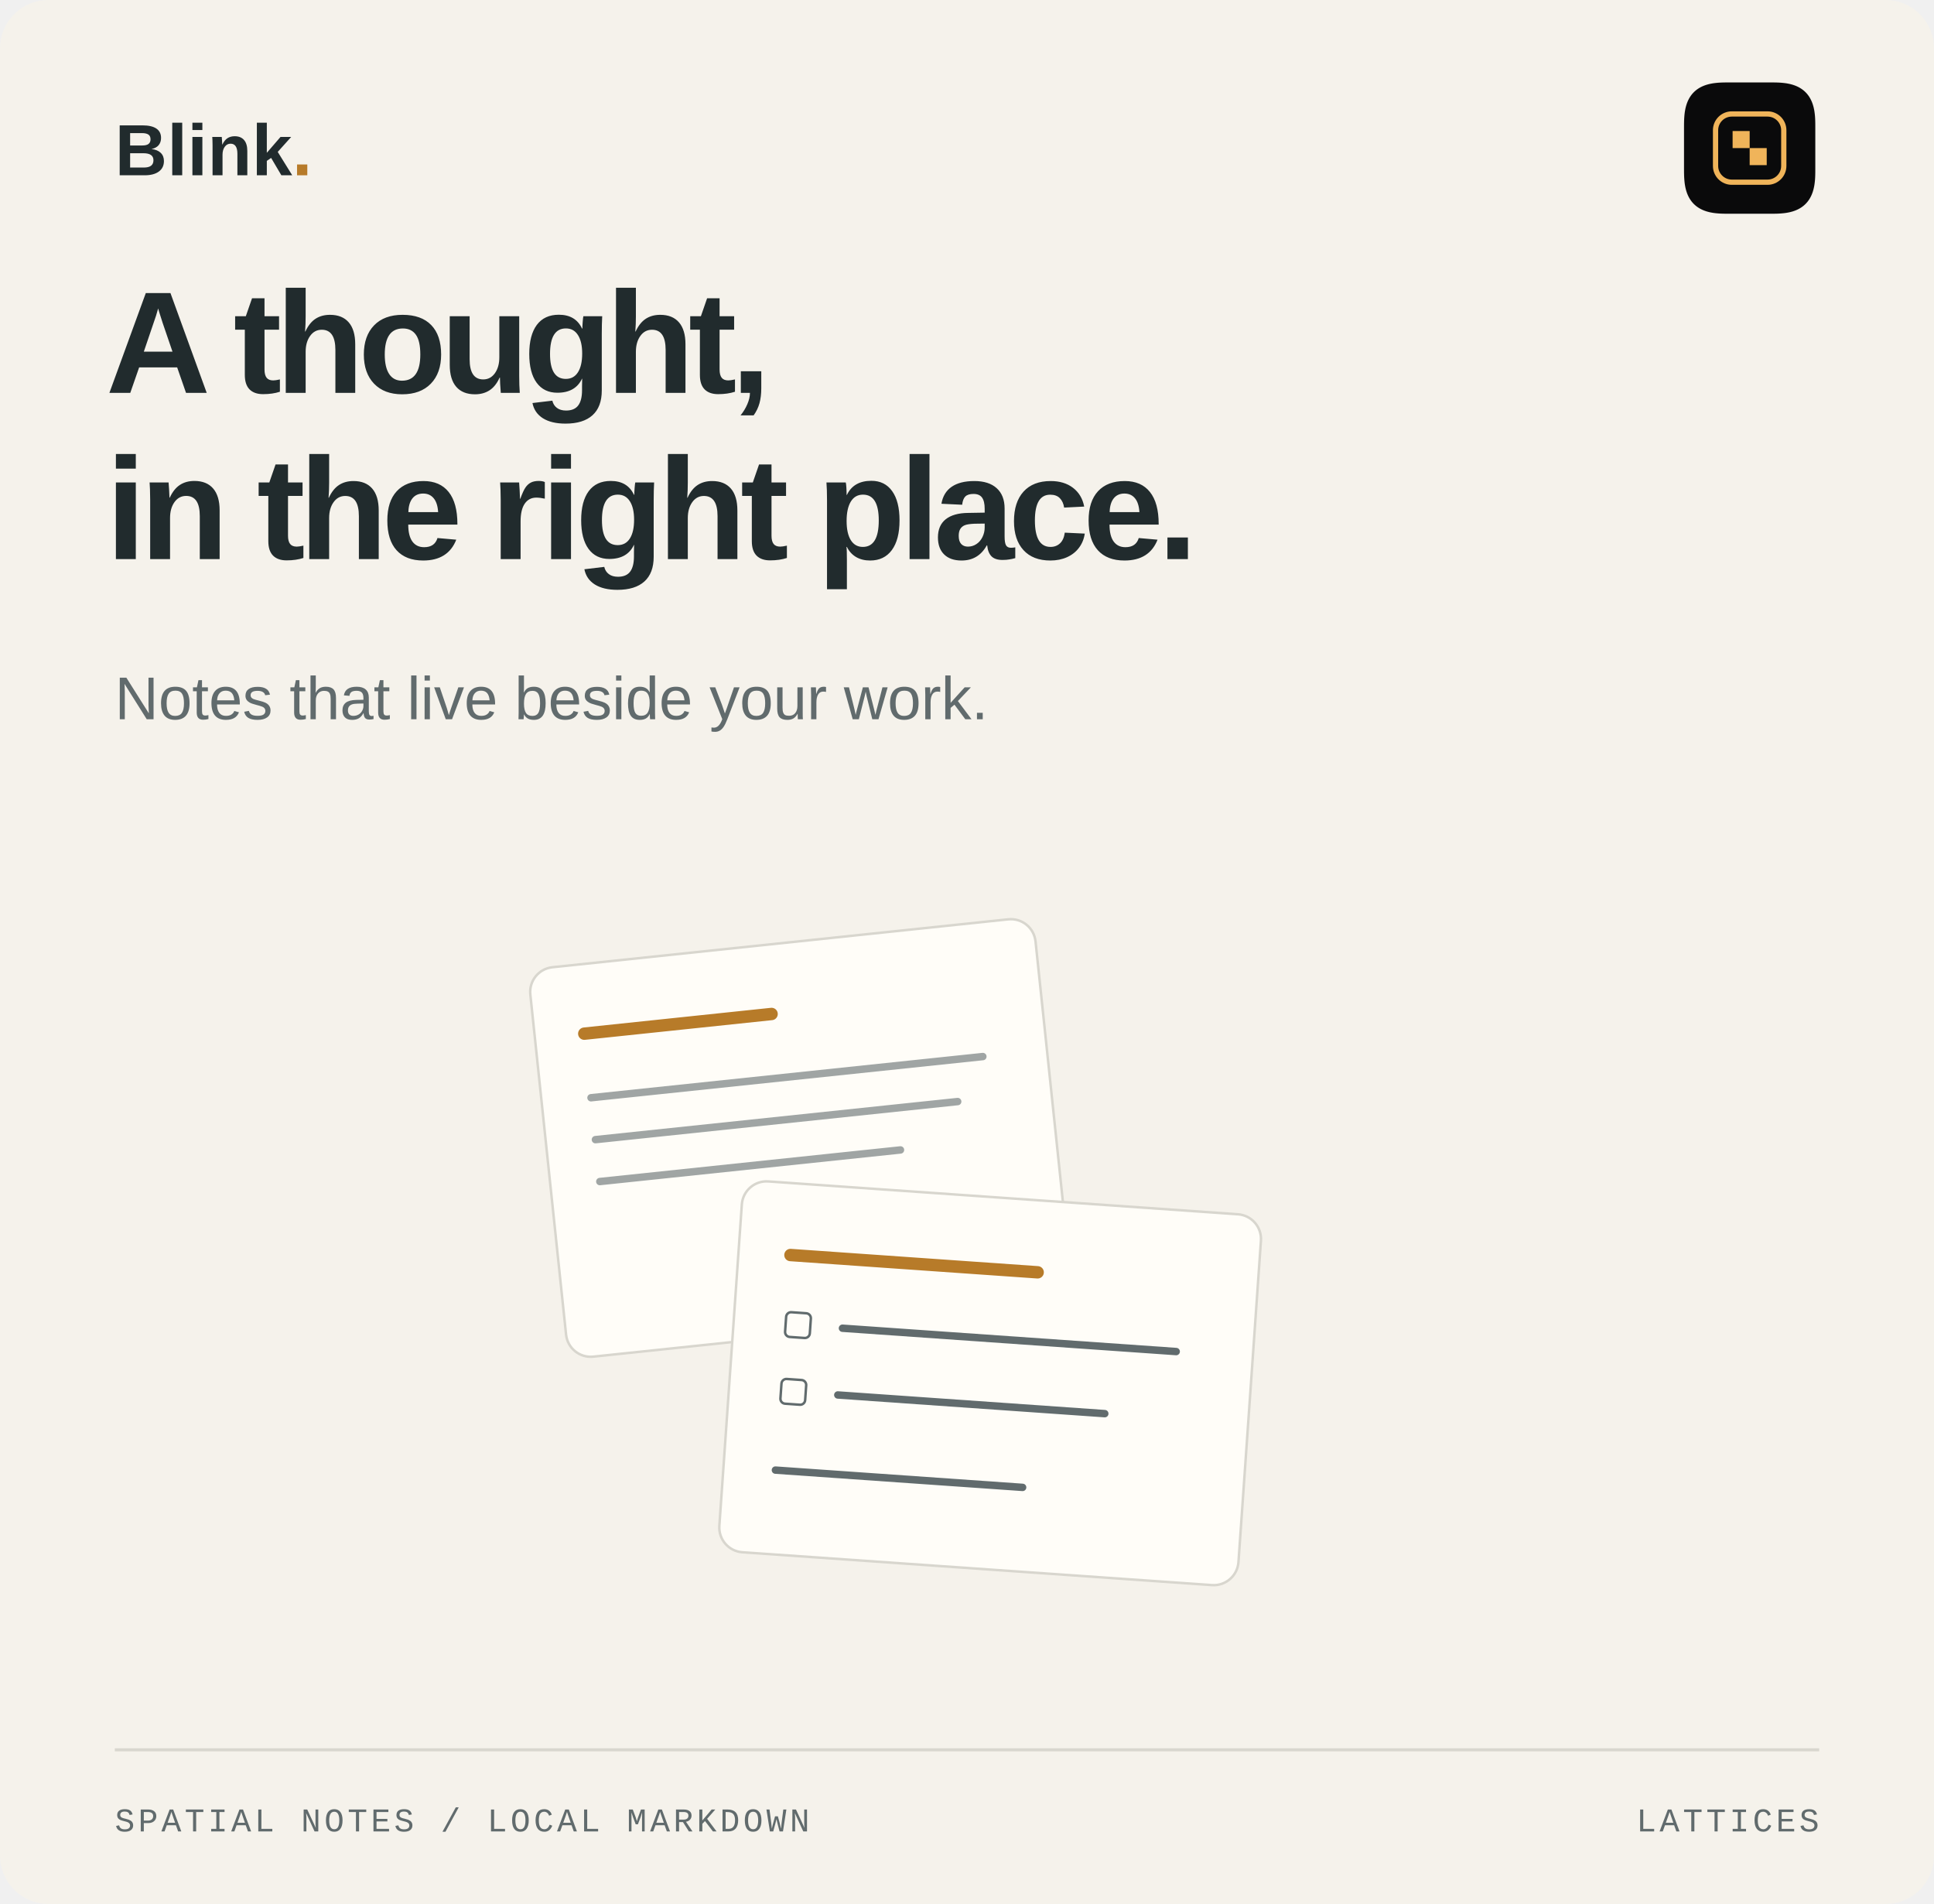
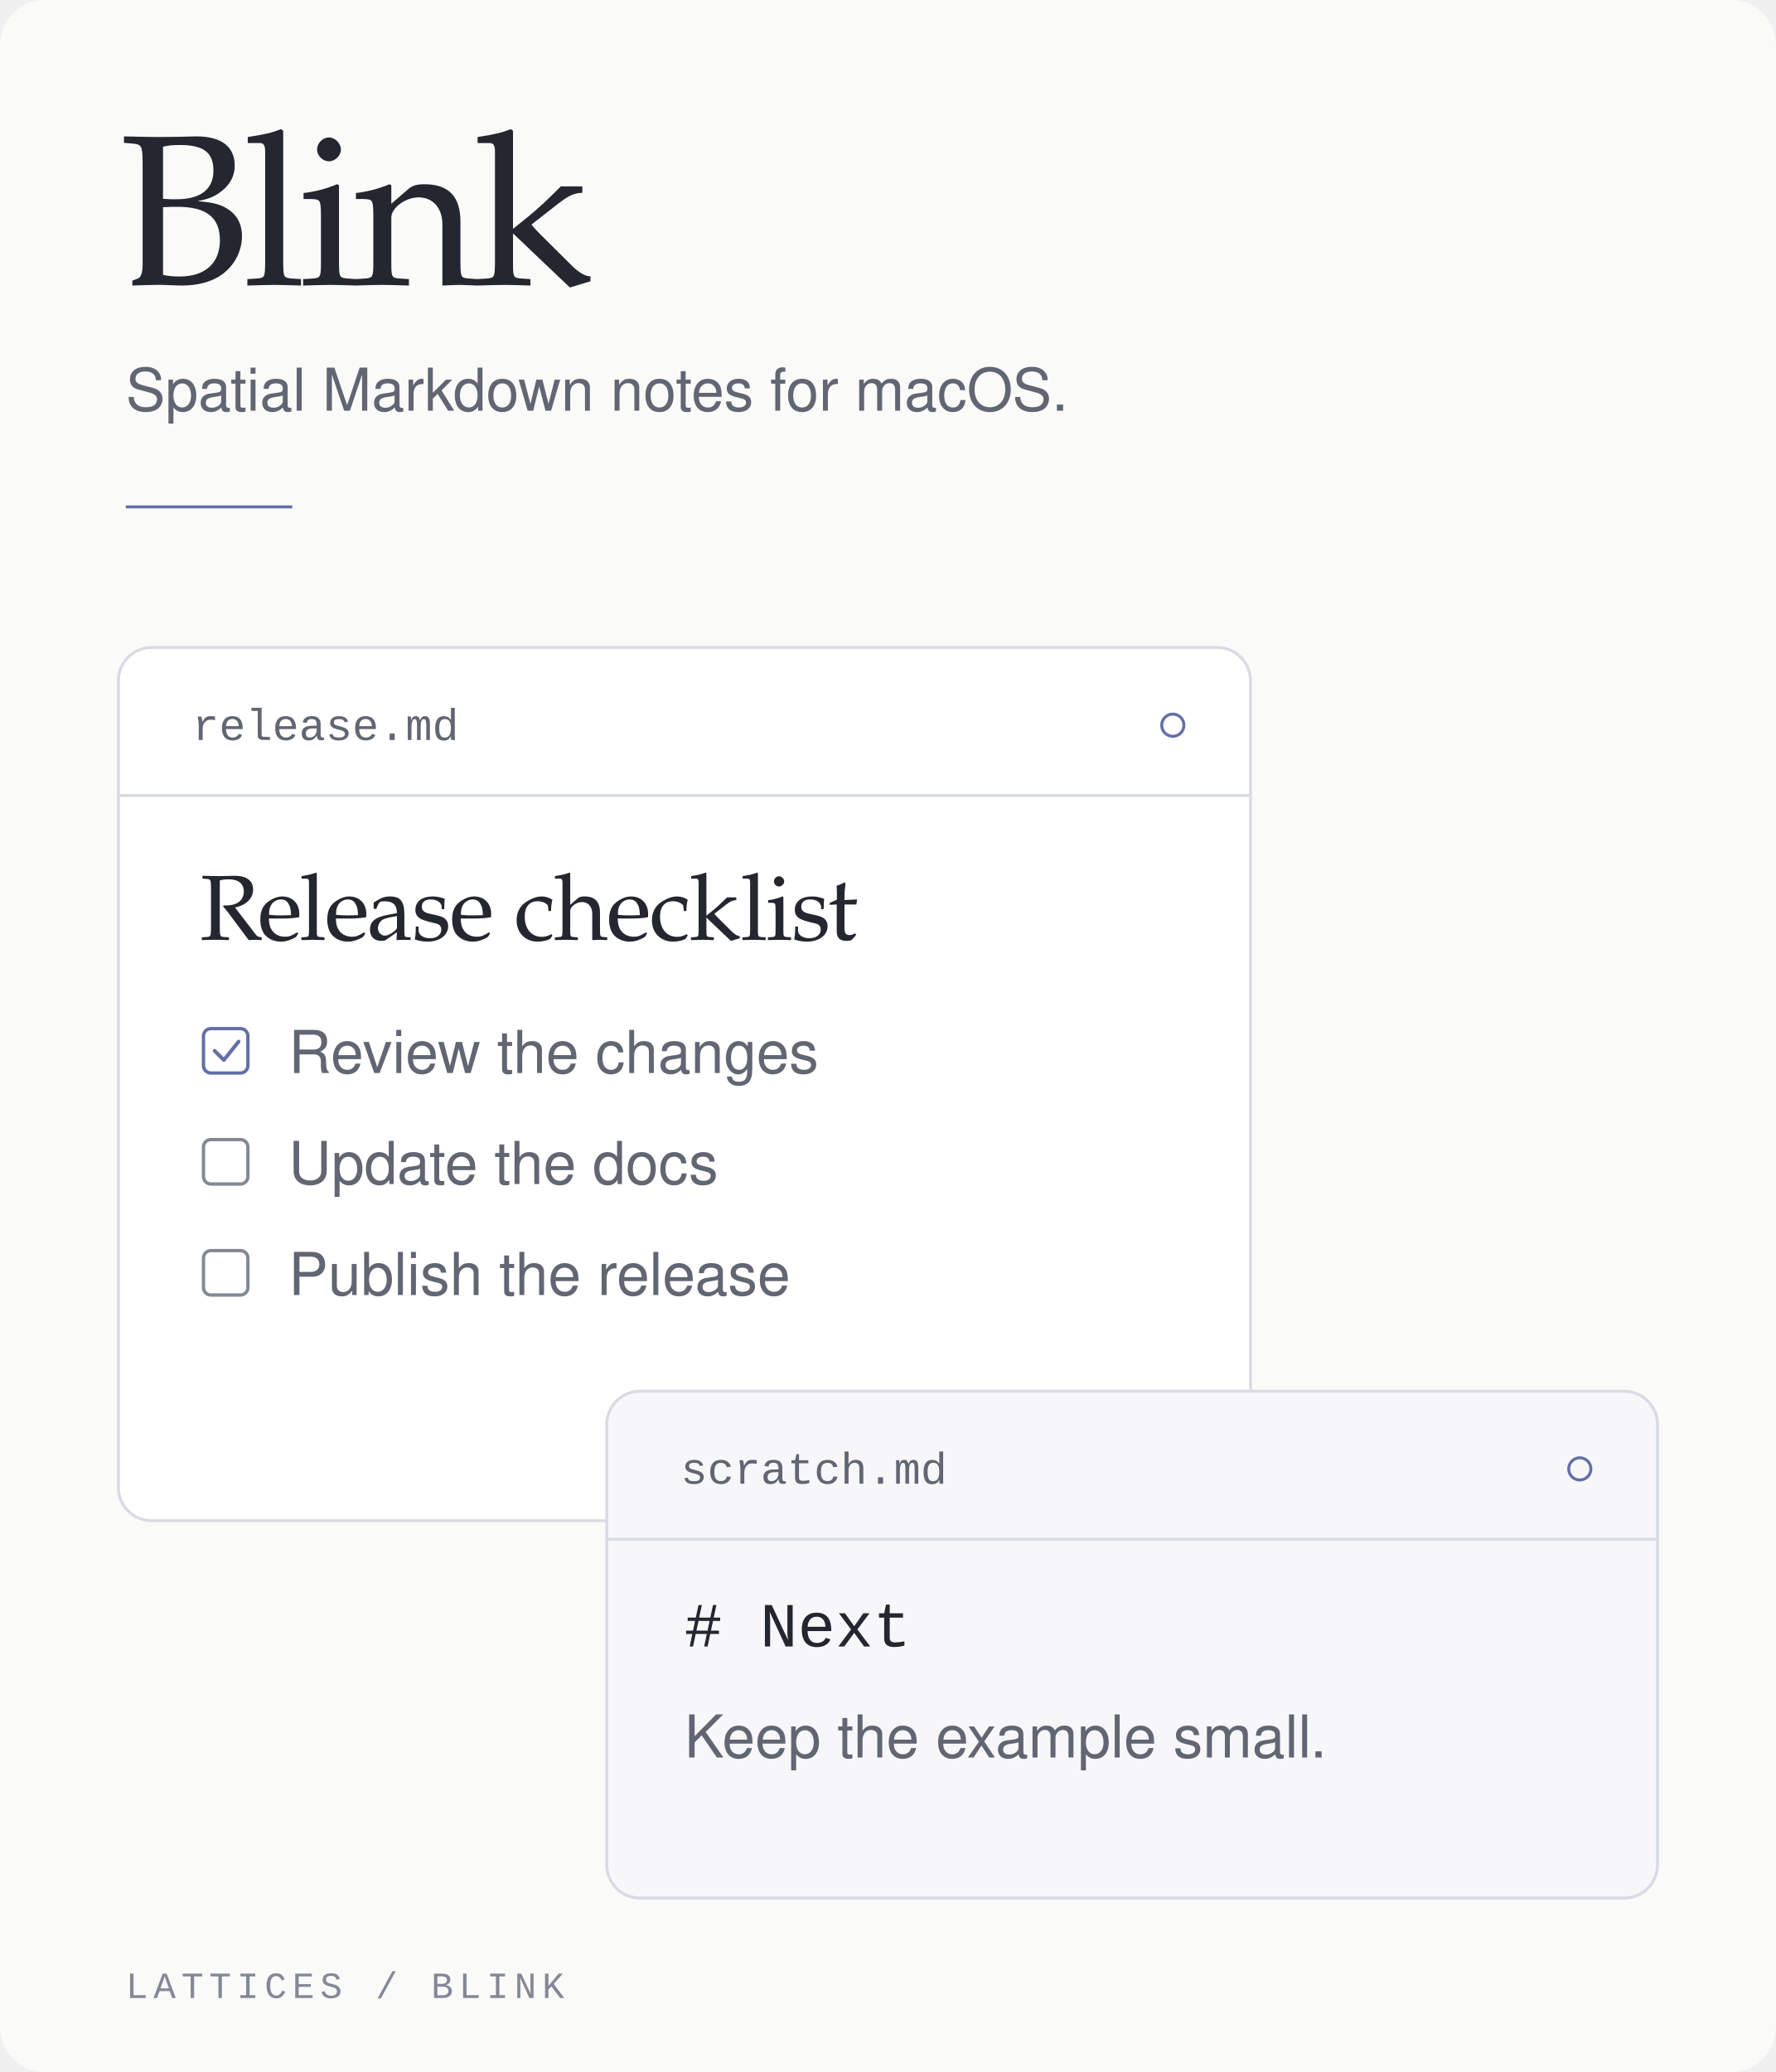
- <svg xmlns="http://www.w3.org/2000/svg" width="640" height="630" viewBox="0 0 640 630" role="img" aria-labelledby="title desc">
-   <rect width="640" height="630" rx="16" fill="#f5f2eb" />
-   <svg x="552" y="22" width="54" height="54" viewBox="0 0 1024 1024">
-     <path d="M384.28 100L639.72 100L639.72 100L665.513 100.107L681.656 100.427L695.424 100.961L707.826 101.709L719.281 102.67L730.016 103.844L740.167 105.232L749.827 106.833L759.059 108.646L767.909 110.673L776.413 112.912L784.598 115.364L792.484 118.028L800.088 120.905L807.424 123.994L814.502 127.295L821.331 130.808L827.918 134.534L834.269 138.473L840.389 142.625L846.282 146.99L851.951 151.569L857.398 156.363L862.626 161.374L867.637 166.602L872.431 172.049L877.01 177.718L881.375 183.611L885.527 189.731L889.466 196.082L893.192 202.669L896.705 209.498L900.006 216.576L903.095 223.912L905.972 231.516L908.636 239.402L911.088 247.587L913.327 256.091L915.354 264.941L917.167 274.173L918.768 283.833L920.156 293.984L921.33 304.719L922.291 316.174L923.039 328.576L923.573 342.344L923.893 358.487L924 384.28L924 639.72L924 639.72L923.893 665.513L923.573 681.656L923.039 695.424L922.291 707.826L921.33 719.281L920.156 730.016L918.768 740.167L917.167 749.827L915.354 759.059L913.327 767.909L911.088 776.413L908.636 784.598L905.972 792.484L903.095 800.088L900.006 807.424L896.705 814.502L893.192 821.331L889.466 827.918L885.527 834.269L881.375 840.389L877.01 846.282L872.431 851.951L867.637 857.398L862.626 862.626L857.398 867.637L851.951 872.431L846.282 877.01L840.389 881.375L834.269 885.527L827.918 889.466L821.331 893.192L814.502 896.705L807.424 900.006L800.088 903.095L792.484 905.972L784.598 908.636L776.413 911.088L767.909 913.327L759.059 915.354L749.827 917.167L740.167 918.768L730.016 920.156L719.281 921.33L707.826 922.291L695.424 923.039L681.656 923.573L665.513 923.893L639.72 924L384.28 924L384.28 924L358.487 923.893L342.344 923.573L328.576 923.039L316.174 922.291L304.719 921.33L293.984 920.156L283.833 918.768L274.173 917.167L264.941 915.354L256.091 913.327L247.587 911.088L239.402 908.636L231.516 905.972L223.912 903.095L216.576 900.006L209.498 896.705L202.669 893.192L196.082 889.466L189.731 885.527L183.611 881.375L177.718 877.01L172.049 872.431L166.602 867.637L161.374 862.626L156.363 857.398L151.569 851.951L146.99 846.282L142.625 840.389L138.473 834.269L134.534 827.918L130.808 821.331L127.295 814.502L123.994 807.424L120.905 800.088L118.028 792.484L115.364 784.598L112.912 776.413L110.673 767.909L108.646 759.059L106.833 749.827L105.232 740.167L103.844 730.016L102.67 719.281L101.709 707.826L100.961 695.424L100.427 681.656L100.107 665.513L100 639.72L100 384.28L100 384.28L100.107 358.487L100.427 342.344L100.961 328.576L101.709 316.174L102.67 304.719L103.844 293.984L105.232 283.833L106.833 274.173L108.646 264.941L110.673 256.091L112.912 247.587L115.364 239.402L118.028 231.516L120.905 223.912L123.994 216.576L127.295 209.498L130.808 202.669L134.534 196.082L138.473 189.731L142.625 183.611L146.99 177.718L151.569 172.049L156.363 166.602L161.374 161.374L166.602 156.363L172.049 151.569L177.718 146.99L183.611 142.625L189.731 138.473L196.082 134.534L202.669 130.808L209.498 127.295L216.576 123.994L223.912 120.905L231.516 118.028L239.402 115.364L247.587 112.912L256.091 110.673L264.941 108.646L274.173 106.833L283.833 105.232L293.984 103.844L304.719 102.67L316.174 101.709L328.576 100.961L342.344 100.427L358.487 100.107L384.28 100Z" fill="#0a0a0b" />
-     <path d="M384.28 100L639.72 100L639.72 100L665.513 100.107L681.656 100.427L695.424 100.961L707.826 101.709L719.281 102.67L730.016 103.844L740.167 105.232L749.827 106.833L759.059 108.646L767.909 110.673L776.413 112.912L784.598 115.364L792.484 118.028L800.088 120.905L807.424 123.994L814.502 127.295L821.331 130.808L827.918 134.534L834.269 138.473L840.389 142.625L846.282 146.99L851.951 151.569L857.398 156.363L862.626 161.374L867.637 166.602L872.431 172.049L877.01 177.718L881.375 183.611L885.527 189.731L889.466 196.082L893.192 202.669L896.705 209.498L900.006 216.576L903.095 223.912L905.972 231.516L908.636 239.402L911.088 247.587L913.327 256.091L915.354 264.941L917.167 274.173L918.768 283.833L920.156 293.984L921.33 304.719L922.291 316.174L923.039 328.576L923.573 342.344L923.893 358.487L924 384.28L924 639.72L924 639.72L923.893 665.513L923.573 681.656L923.039 695.424L922.291 707.826L921.33 719.281L920.156 730.016L918.768 740.167L917.167 749.827L915.354 759.059L913.327 767.909L911.088 776.413L908.636 784.598L905.972 792.484L903.095 800.088L900.006 807.424L896.705 814.502L893.192 821.331L889.466 827.918L885.527 834.269L881.375 840.389L877.01 846.282L872.431 851.951L867.637 857.398L862.626 862.626L857.398 867.637L851.951 872.431L846.282 877.01L840.389 881.375L834.269 885.527L827.918 889.466L821.331 893.192L814.502 896.705L807.424 900.006L800.088 903.095L792.484 905.972L784.598 908.636L776.413 911.088L767.909 913.327L759.059 915.354L749.827 917.167L740.167 918.768L730.016 920.156L719.281 921.33L707.826 922.291L695.424 923.039L681.656 923.573L665.513 923.893L639.72 924L384.28 924L384.28 924L358.487 923.893L342.344 923.573L328.576 923.039L316.174 922.291L304.719 921.33L293.984 920.156L283.833 918.768L274.173 917.167L264.941 915.354L256.091 913.327L247.587 911.088L239.402 908.636L231.516 905.972L223.912 903.095L216.576 900.006L209.498 896.705L202.669 893.192L196.082 889.466L189.731 885.527L183.611 881.375L177.718 877.01L172.049 872.431L166.602 867.637L161.374 862.626L156.363 857.398L151.569 851.951L146.99 846.282L142.625 840.389L138.473 834.269L134.534 827.918L130.808 821.331L127.295 814.502L123.994 807.424L120.905 800.088L118.028 792.484L115.364 784.598L112.912 776.413L110.673 767.909L108.646 759.059L106.833 749.827L105.232 740.167L103.844 730.016L102.67 719.281L101.709 707.826L100.961 695.424L100.427 681.656L100.107 665.513L100 639.72L100 384.28L100 384.28L100.107 358.487L100.427 342.344L100.961 328.576L101.709 316.174L102.67 304.719L103.844 293.984L105.232 283.833L106.833 274.173L108.646 264.941L110.673 256.091L112.912 247.587L115.364 239.402L118.028 231.516L120.905 223.912L123.994 216.576L127.295 209.498L130.808 202.669L134.534 196.082L138.473 189.731L142.625 183.611L146.99 177.718L151.569 172.049L156.363 166.602L161.374 161.374L166.602 156.363L172.049 151.569L177.718 146.99L183.611 142.625L189.731 138.473L196.082 134.534L202.669 130.808L209.498 127.295L216.576 123.994L223.912 120.905L231.516 118.028L239.402 115.364L247.587 112.912L256.091 110.673L264.941 108.646L274.173 106.833L283.833 105.232L293.984 103.844L304.719 102.67L316.174 101.709L328.576 100.961L342.344 100.427L358.487 100.107L384.28 100Z" fill="none" stroke="rgba(255,255,255,.08)" stroke-width="2" />
-     <svg viewBox="0 0 18 18" fill="none" aria-hidden="true" x="215.567" y="215.567" width="592.866" height="592.866">
-       <rect x="2.5" y="2.5" width="13" height="13" rx="3.1" stroke="#f0b45a" stroke-width="1" />
-       <rect x="5.75" y="5.75" width="3.25" height="3.25" fill="#f0b45a" />
-       <rect x="9" y="9" width="3.25" height="3.25" fill="#f0b45a" />
-     </svg>
-   </svg>
-   <g font-family="Arial, Helvetica, sans-serif">
-     <text x="38" y="58" font-size="24" font-weight="700" fill="#212b2d">Blink<tspan fill="#b77b29">.</tspan>
-     </text>
-     <text x="35" y="130" fill="#212b2d" font-size="48" font-weight="700" letter-spacing="-2">A thought,</text>
-     <text x="35" y="185" fill="#212b2d" font-size="48" font-weight="700" letter-spacing="-2">in the right place.</text>
-     <text x="38" y="238" font-size="20" fill="#616b6d">Notes that live beside your work.</text>
-   </g>
-   <g transform="translate(165 290) scale(.82)">
-     <g transform="rotate(-6 137 110)">
-       <rect x="20" y="25" width="205" height="158" rx="10" fill="#fffdf8" stroke="#d8d6ce" />
-       <path d="M40 53H116" stroke="#b77b29" stroke-width="5" stroke-linecap="round" />
-       <path d="M40 79H199 M40 96H187 M40 113H162" stroke="#616b6d" stroke-width="3" stroke-linecap="round" opacity=".6" />
-     </g>
-     <g transform="rotate(4 205 210)">
-       <rect x="93" y="130" width="210" height="150" rx="10" fill="#fffdf8" stroke="#d8d6ce" />
-       <path d="M114 159H214" stroke="#b77b29" stroke-width="5" stroke-linecap="round" />
-       <g stroke="#616b6d" fill="none">
-         <rect x="114" y="182" width="10" height="10" rx="2" />
-         <rect x="114" y="209" width="10" height="10" rx="2" />
-         <path d="M137 187H272 M137 214H245 M114 246H214" stroke-width="3" stroke-linecap="round" />
-       </g>
-     </g>
-   </g>
-   <path d="M38 579H602" stroke="#d8d6ce" />
-   <g font-family="'Courier New', monospace" font-size="11" letter-spacing="1.1" fill="#616b6d">
-     <text x="38" y="606">SPATIAL NOTES / LOCAL MARKDOWN</text>
-     <text x="602" y="606" text-anchor="end">LATTICES</text>
-   </g>
+ <svg xmlns="http://www.w3.org/2000/svg" width="480" height="560" viewBox="0 0 480 560" role="img" aria-labelledby="title desc">
+   <rect width="480" height="560" rx="12" fill="#fafaf9" />
+   <text x="32" y="77" fill="#242630" font-family="'Iowan Old Style', 'Palatino Linotype', Palatino, Georgia, serif" font-size="58" font-weight="400" letter-spacing="-1.8">Blink</text>
+   <text x="34" y="111" fill="#626673" font-family="-apple-system, BlinkMacSystemFont, 'Segoe UI', Helvetica, Arial, sans-serif" font-size="16" font-weight="400">Spatial Markdown notes for macOS.</text>
+   <path d="M34 137H79" fill="none" stroke="#636fa6" stroke-width="0.8" />
+   <rect x="32" y="175" width="306" height="236" rx="9" fill="#ffffff" stroke="#d9dbe3" stroke-width=".8" />
+   <text x="52" y="200" fill="#626673" font-family="'SFMono-Regular', Consolas, 'Liberation Mono', monospace" font-size="12" font-weight="400">release.md</text>
+   <circle cx="317" cy="196" r="3" fill="none" stroke="#636fa6" stroke-width=".8" />
+   <path d="M32 215H338" fill="none" stroke="#d9dbe3" stroke-width="0.8" />
+   <text x="54" y="254" fill="#242630" font-family="'Iowan Old Style', 'Palatino Linotype', Palatino, Georgia, serif" font-size="25" font-weight="400" letter-spacing="-.4">Release checklist</text>
+   <rect x="55" y="278" width="12" height="12" rx="2" fill="none" stroke="#636fa6" stroke-width=".9" />
+   <path d="M58 284l2.5 2.5 4-5" fill="none" stroke="#636fa6" stroke-width="1" stroke-linecap="round" stroke-linejoin="round" />
+   <text x="78" y="290" fill="#626673" font-family="-apple-system, BlinkMacSystemFont, 'Segoe UI', Helvetica, Arial, sans-serif" font-size="16" font-weight="400">Review the changes</text>
+   <rect x="55" y="308" width="12" height="12" rx="2" fill="none" stroke="#848896" stroke-width=".9" />
+   <text x="78" y="320" fill="#626673" font-family="-apple-system, BlinkMacSystemFont, 'Segoe UI', Helvetica, Arial, sans-serif" font-size="16" font-weight="400">Update the docs</text>
+   <rect x="55" y="338" width="12" height="12" rx="2" fill="none" stroke="#848896" stroke-width=".9" />
+   <text x="78" y="350" fill="#626673" font-family="-apple-system, BlinkMacSystemFont, 'Segoe UI', Helvetica, Arial, sans-serif" font-size="16" font-weight="400">Publish the release</text>
+   <rect x="164" y="376" width="284" height="137" rx="9" fill="#f7f7fa" stroke="#d9dbe3" stroke-width=".8" />
+   <text x="184" y="401" fill="#626673" font-family="'SFMono-Regular', Consolas, 'Liberation Mono', monospace" font-size="12" font-weight="400">scratch.md</text>
+   <circle cx="427" cy="397" r="3" fill="none" stroke="#636fa6" stroke-width=".8" />
+   <path d="M164 416H448" fill="none" stroke="#d9dbe3" stroke-width="0.8" />
+   <text x="185" y="445" fill="#242630" font-family="'SFMono-Regular', Consolas, 'Liberation Mono', monospace" font-size="17" font-weight="400"># Next</text>
+   <text x="185" y="475" fill="#626673" font-family="-apple-system, BlinkMacSystemFont, 'Segoe UI', Helvetica, Arial, sans-serif" font-size="16" font-weight="400">Keep the example small.</text>
+   <text x="34" y="540" fill="#848896" font-family="'SFMono-Regular', Consolas, 'Liberation Mono', monospace" font-size="10" font-weight="400" letter-spacing="1.5">LATTICES / BLINK</text>
</svg>
